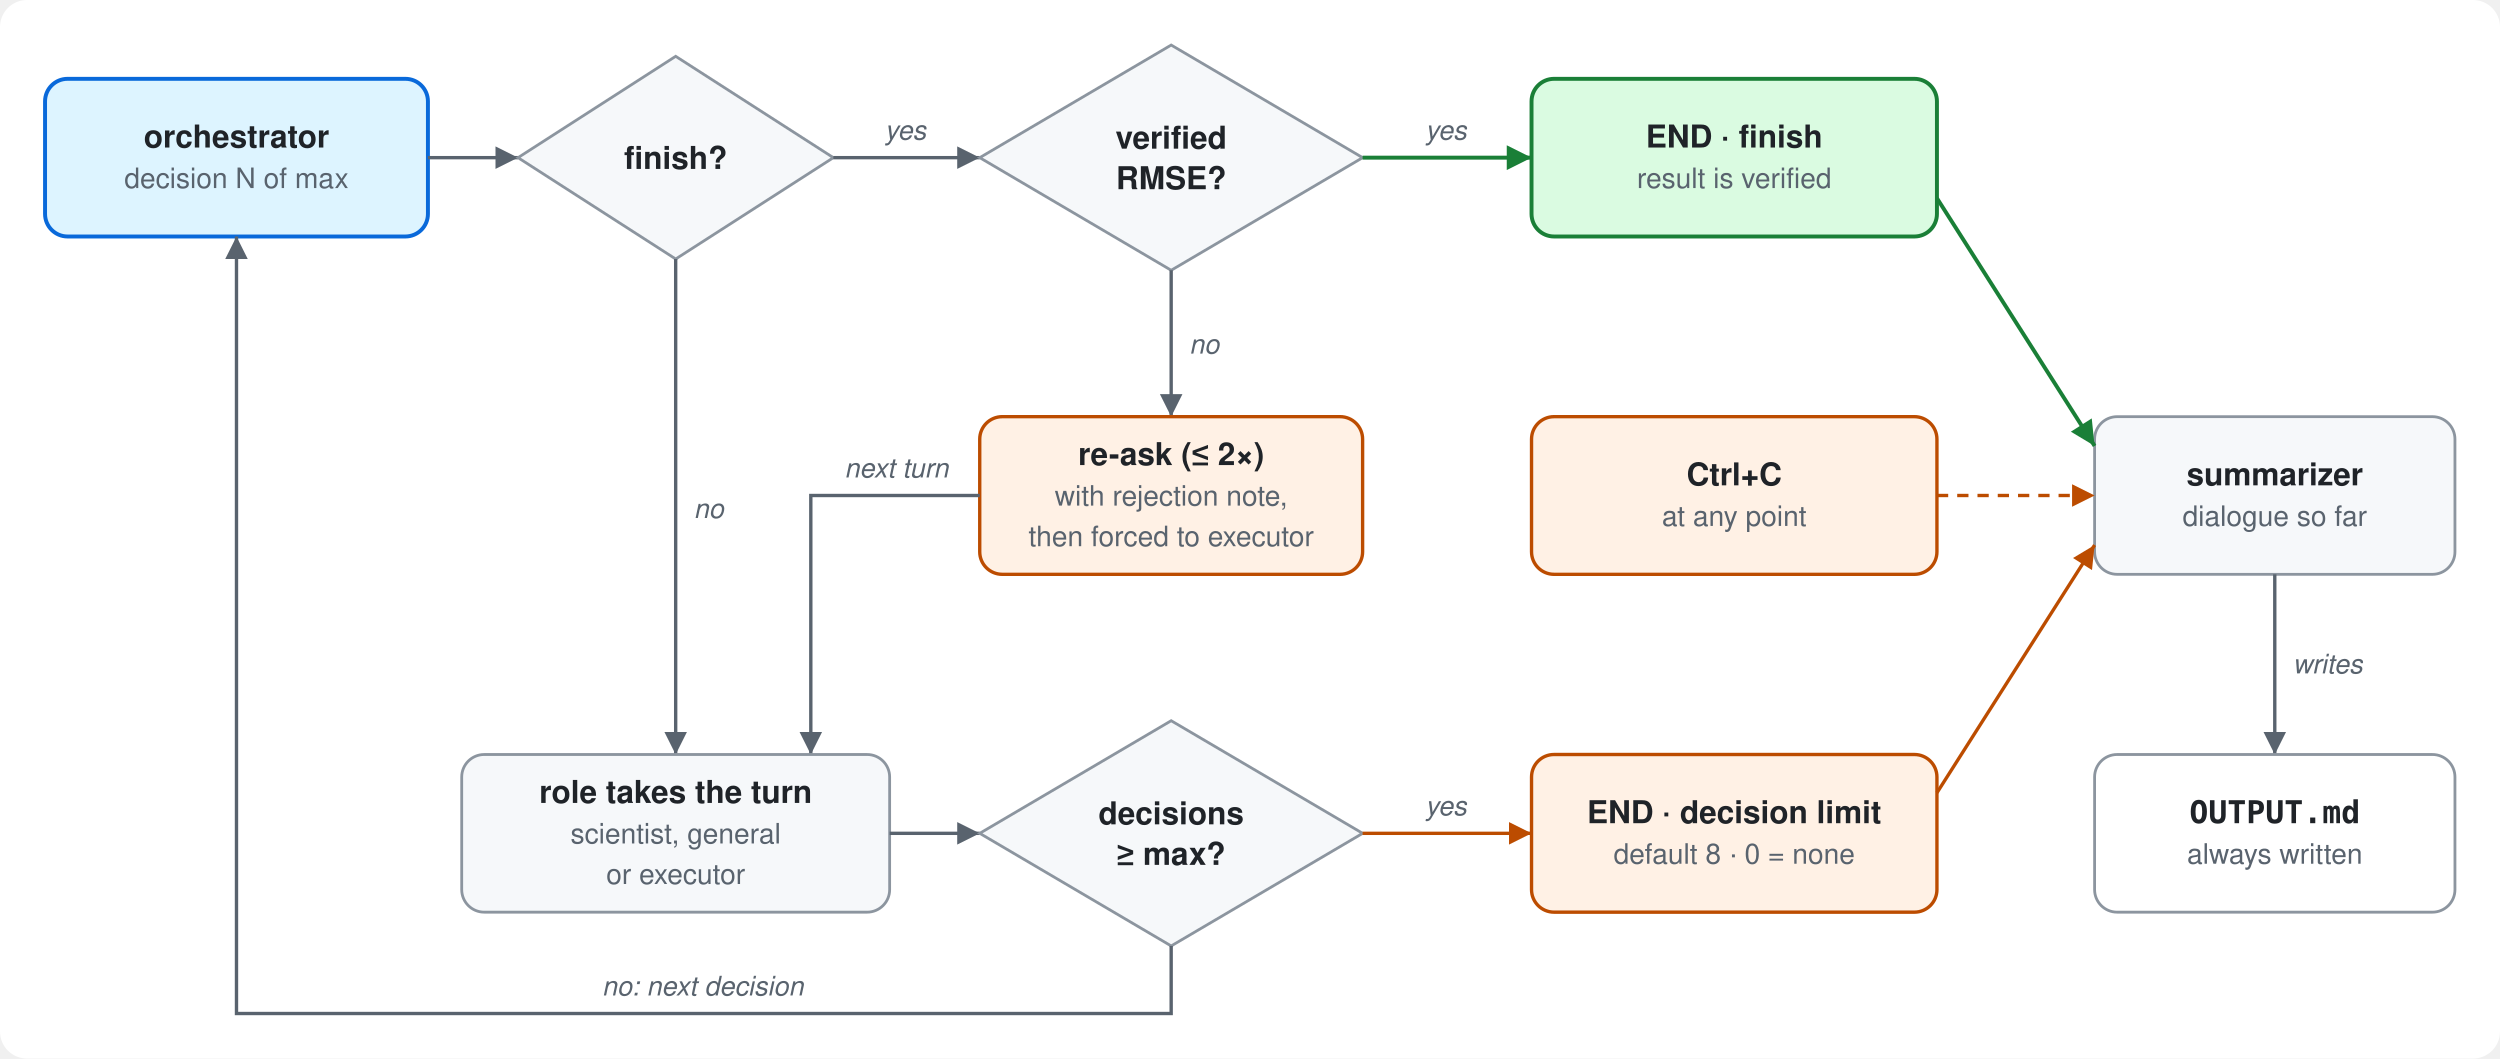
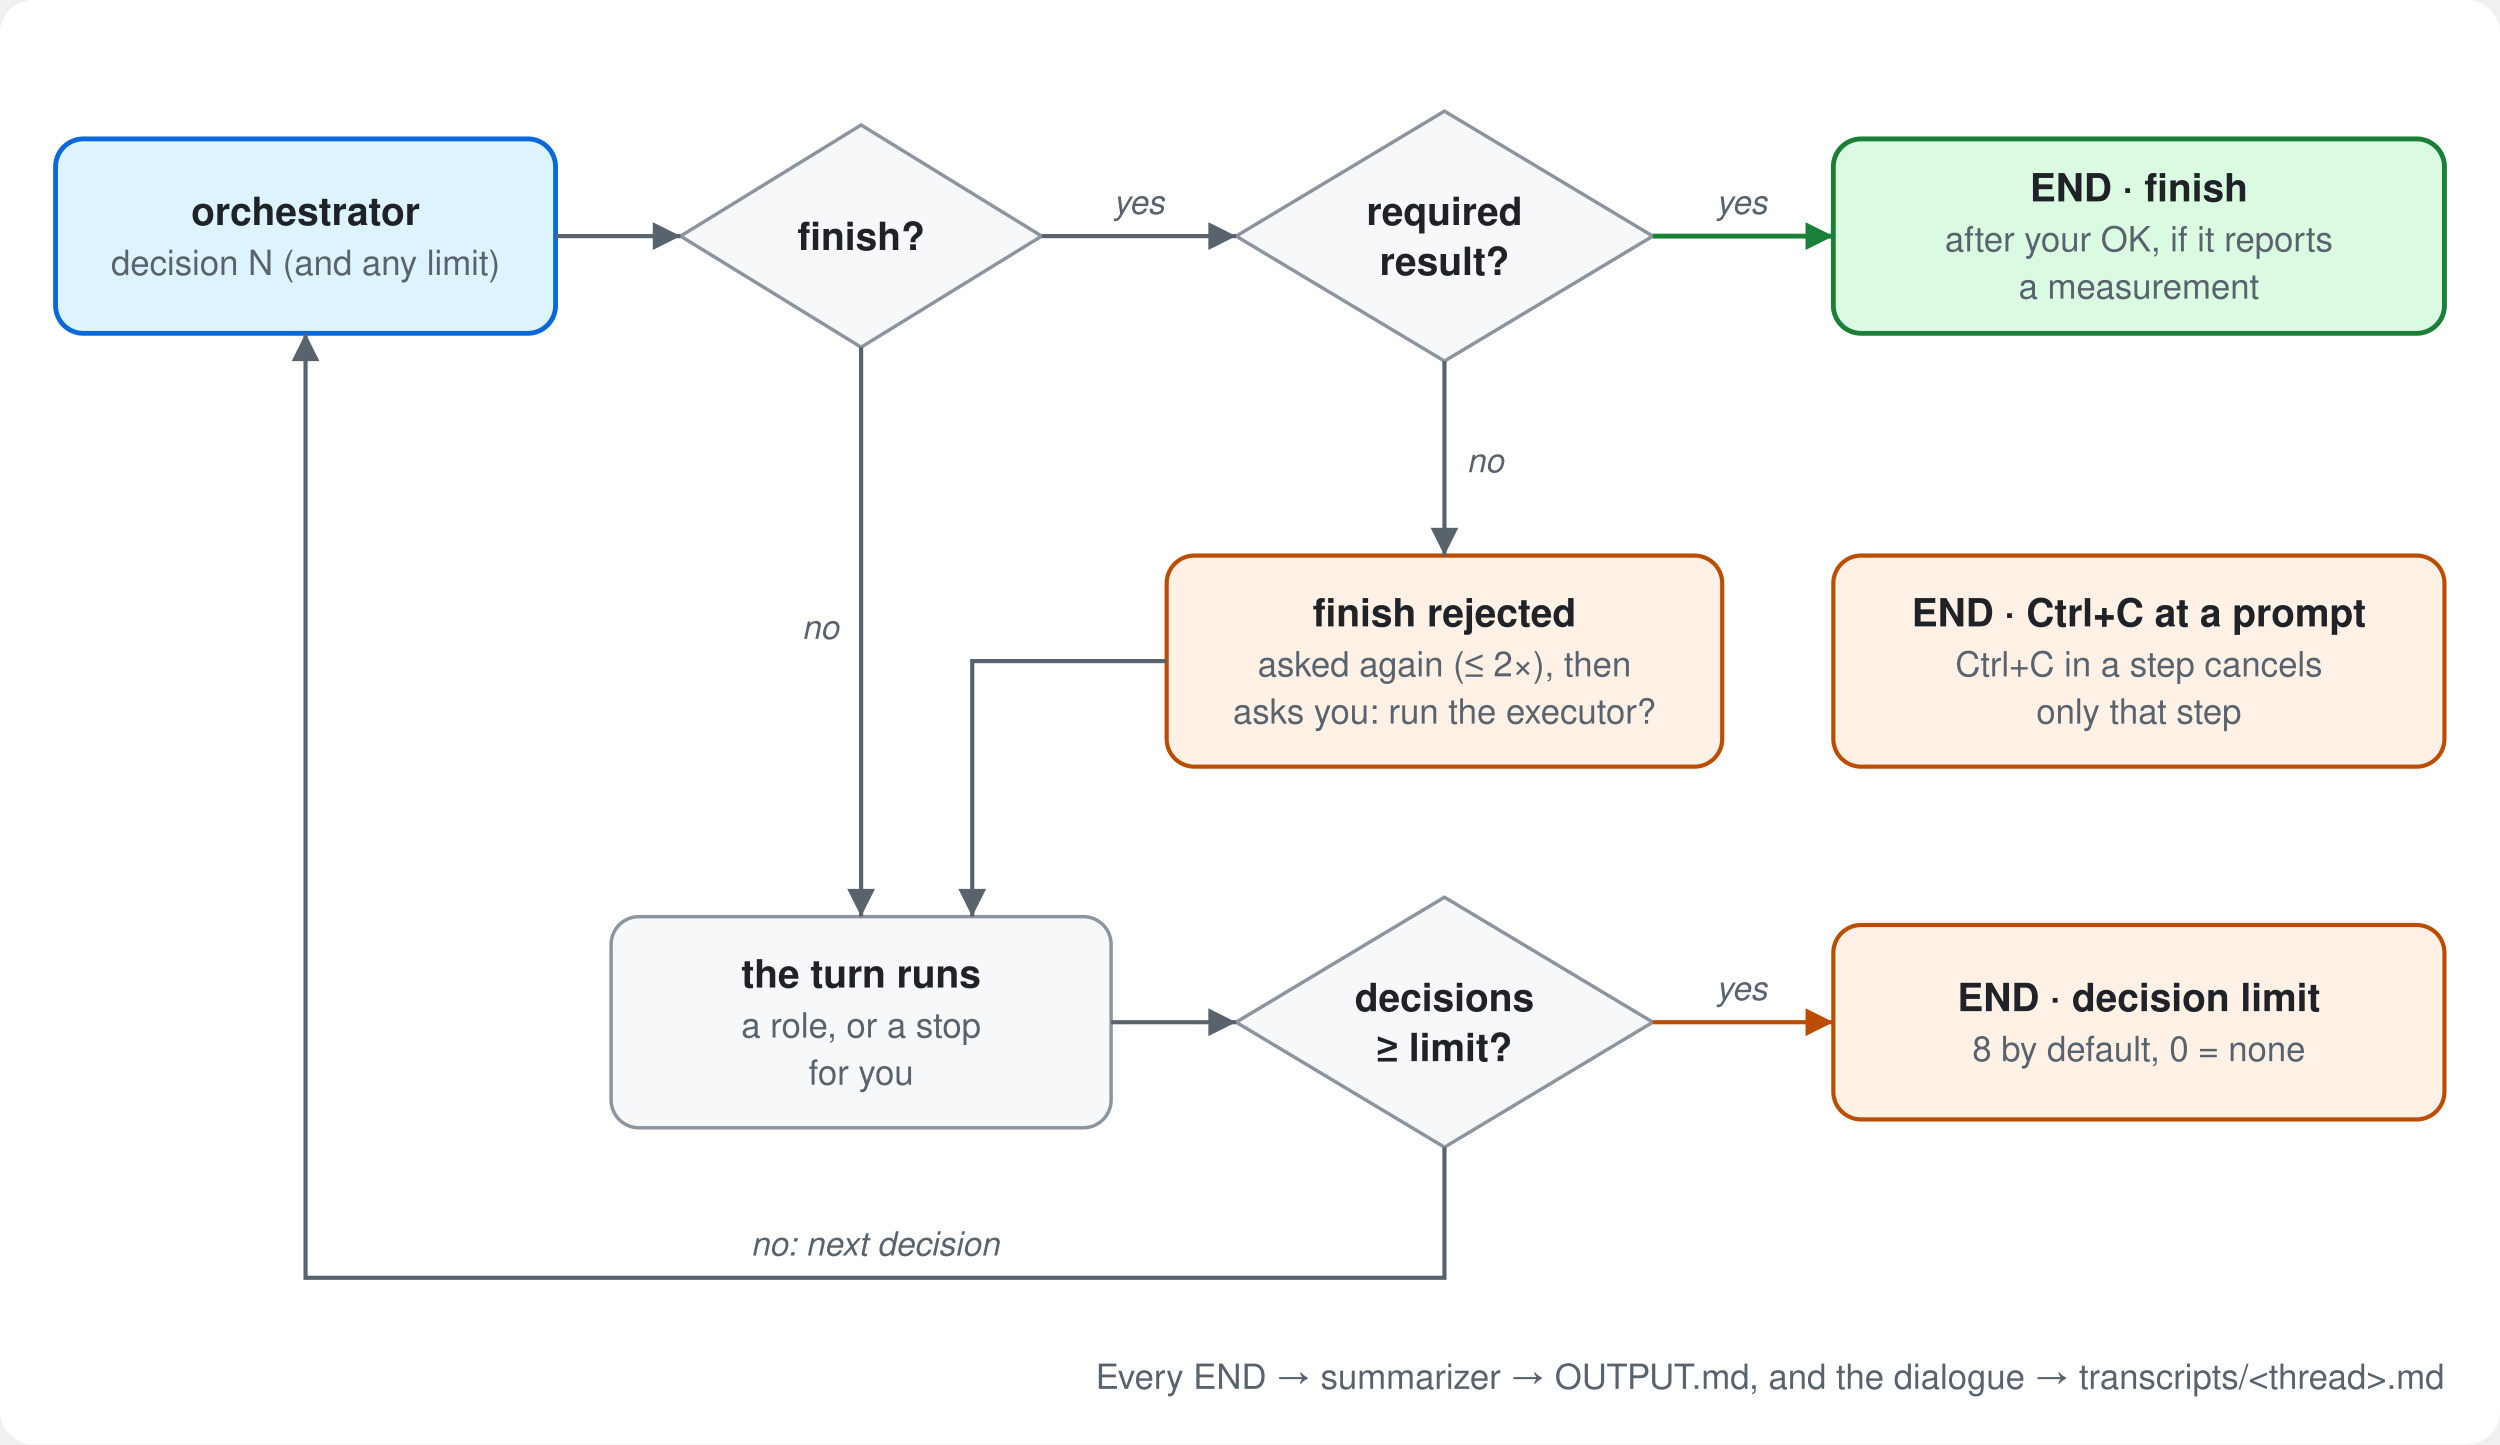
- <svg xmlns="http://www.w3.org/2000/svg" viewBox="0 70 1110 470" width="1110" height="470" role="img" aria-label="How a run ends: a finish decision is accepted only if the latest executor run printed an RMSE, otherwise the orchestrator is re-asked and then overridden to the executor; after each role turn the decision limit is checked; finish, the decision limit and Ctrl+C all lead to the summarizer and OUTPUT.md.">
+ <svg xmlns="http://www.w3.org/2000/svg" viewBox="0 0 900 520" width="900" height="520" role="img" aria-label="How a run ends: a finish is accepted only if the latest executor turn holds the required result; otherwise the orchestrator is asked again, and then you are asked whether to run the executor. After each turn the decision limit is checked. Ctrl+C at a prompt also ends the run. Every end leads to the summarizer.">
  <style>
  .bg { fill: #ffffff; }
  .frame { fill: none; stroke: #8c959f; stroke-width: 1.25; stroke-dasharray: 6 4; }
  .box { fill: #f6f8fa; stroke: #8c959f; stroke-width: 1.25; }
  .hub { fill: #ddf4ff; stroke: #0969da; stroke-width: 1.75; }
  .exe { fill: #fff8c5; stroke: #9a6700; stroke-width: 1.75; }
  .tool { fill: #ffffff; stroke: #9a6700; stroke-width: 1.25; }
  .ok { fill: #dafbe1; stroke: #1a7f37; stroke-width: 1.75; }
  .warn { fill: #fff1e5; stroke: #bc4c00; stroke-width: 1.5; }
  .file { fill: #ffffff; stroke: #8c959f; stroke-width: 1.25; }
  text { font-family: -apple-system, BlinkMacSystemFont, "Segoe UI", Helvetica, Arial, sans-serif; }
  .t { fill: #1f2328; font-size: 14px; font-weight: 600; }
  .s { fill: #59636e; font-size: 12.5px; }
  .lb { fill: #59636e; font-size: 12px; font-style: italic; }
  .hd { fill: #59636e; font-size: 12px; font-weight: 600; letter-spacing: 0.04em; }
  .m { font-family: ui-monospace, SFMono-Regular, Menlo, Consolas, monospace; }
  .ln { fill: none; stroke: #59636e; stroke-width: 1.5; }
  .ln-ok { fill: none; stroke: #1a7f37; stroke-width: 1.75; }
  .ln-warn { fill: none; stroke: #bc4c00; stroke-width: 1.5; }
+   .ln-exe { fill: none; stroke: #9a6700; stroke-width: 1.5; }
  .dash { stroke-dasharray: 5 4; }
-   .ah { fill: #59636e; } .ah-ok { fill: #1a7f37; } .ah-warn { fill: #bc4c00; }
+   .ah { fill: #59636e; } .ah-ok { fill: #1a7f37; } .ah-warn { fill: #bc4c00; } .ah-exe { fill: #9a6700; }
+   .grid { stroke: #d1d9e0; stroke-width: 1; }
+   .axis { stroke: #8c959f; stroke-width: 1; }
+   .s1 { fill: none; stroke: #0969da; stroke-width: 2; stroke-linejoin: round; }
+   .s2 { fill: none; stroke: #bc4c00; stroke-width: 2; stroke-linejoin: round; }
+   .k1 { fill: #0969da; } .k2 { fill: #bc4c00; }
+   .dot-old { fill: #ffffff; stroke: #59636e; stroke-width: 2; }
+   .dot-new { fill: #59636e; stroke: #ffffff; stroke-width: 2; }
+   .led { fill: #fff8c5; stroke: #9a6700; stroke-width: 1.5; }
+   .wire { fill: none; stroke: #1f2328; stroke-width: 2; }
+   .pin { fill: #1f2328; }
  @media (prefers-color-scheme: dark) {
    .bg { fill: #0d1117; }
    .frame { stroke: #656c76; }
    .box { fill: #151b23; stroke: #656c76; }
    .hub { fill: #0c2d6b; stroke: #4493f8; }
    .exe { fill: #3a2d05; stroke: #d29922; }
    .tool { fill: #0d1117; stroke: #d29922; }
    .ok { fill: #04260f; stroke: #3fb950; }
    .warn { fill: #3d1d08; stroke: #f0883e; }
    .file { fill: #0d1117; stroke: #656c76; }
    .t { fill: #e6edf3; }
    .s, .lb, .hd { fill: #9198a1; }
-     .ln { stroke: #9198a1; } .ln-ok { stroke: #3fb950; } .ln-warn { stroke: #f0883e; }
-     .ah { fill: #9198a1; } .ah-ok { fill: #3fb950; } .ah-warn { fill: #f0883e; }
+     .ln { stroke: #9198a1; } .ln-ok { stroke: #3fb950; } .ln-warn { stroke: #f0883e; } .ln-exe { stroke: #d29922; }
+     .ah { fill: #9198a1; } .ah-ok { fill: #3fb950; } .ah-warn { fill: #f0883e; } .ah-exe { fill: #d29922; }
+     .grid { stroke: #262c36; }
+     .axis { stroke: #656c76; }
+     .s1 { stroke: #4493f8; } .s2 { stroke: #db6d28; }
+     .k1 { fill: #4493f8; } .k2 { fill: #db6d28; }
+     .dot-old { fill: #0d1117; stroke: #9198a1; }
+     .dot-new { fill: #9198a1; stroke: #0d1117; }
+     .led { fill: #3a2d05; stroke: #d29922; }
+     .wire { stroke: #e6edf3; }
+     .pin { fill: #e6edf3; }
  }
</style>
  <defs>
-     <marker id="ah" viewBox="0 0 10 10" refX="10" refY="5" markerWidth="10" markerHeight="10" markerUnits="userSpaceOnUse" orient="auto">
+     <marker id="ah" viewBox="0 0 10 10" refX="10" refY="5" markerWidth="10" markerHeight="10" markerUnits="userSpaceOnUse" orient="auto-start-reverse">
      <path class="ah" d="M0,0 L10,5 L0,10 z" />
    </marker>
-     <marker id="ah-ok" viewBox="0 0 10 10" refX="10" refY="5" markerWidth="11" markerHeight="11" markerUnits="userSpaceOnUse" orient="auto">
+     <marker id="ah-ok" viewBox="0 0 10 10" refX="10" refY="5" markerWidth="10" markerHeight="10" markerUnits="userSpaceOnUse" orient="auto-start-reverse">
      <path class="ah-ok" d="M0,0 L10,5 L0,10 z" />
    </marker>
-     <marker id="ah-warn" viewBox="0 0 10 10" refX="10" refY="5" markerWidth="10" markerHeight="10" markerUnits="userSpaceOnUse" orient="auto">
+     <marker id="ah-warn" viewBox="0 0 10 10" refX="10" refY="5" markerWidth="10" markerHeight="10" markerUnits="userSpaceOnUse" orient="auto-start-reverse">
      <path class="ah-warn" d="M0,0 L10,5 L0,10 z" />
    </marker>
+     <marker id="ah-exe" viewBox="0 0 10 10" refX="10" refY="5" markerWidth="10" markerHeight="10" markerUnits="userSpaceOnUse" orient="auto-start-reverse">
+       <path class="ah-exe" d="M0,0 L10,5 L0,10 z" />
+     </marker>
  </defs>
-   <rect class="bg" x="0" y="70" width="1110" height="470" rx="12" />
-   <rect class="hub" x="20" y="105" width="170" height="70" rx="10" />
-   <text class="t" x="105.0" y="135.5" text-anchor="middle">orchestrator</text>
-   <text class="s" x="105.0" y="153.5" text-anchor="middle">decision N of max</text>
-   <path class="ln" d="M190,140 L230,140" marker-end="url(#ah)" />
-   <polygon class="box" points="230,140 300,95 370,140 300,185" />
-   <text class="t" x="300" y="145" text-anchor="middle">finish?</text>
-   <path class="ln" d="M370,140 L435,140" marker-end="url(#ah)" />
-   <text class="lb" x="402" y="132" text-anchor="middle">yes</text>
-   <polygon class="box" points="435,140 520,90 605,140 520,190" />
-   <text class="t" x="520" y="136" text-anchor="middle">verified</text>
-   <text class="t" x="520" y="154" text-anchor="middle">RMSE?</text>
-   <path class="ln-ok" d="M605,140 L680,140" marker-end="url(#ah-ok)" />
-   <text class="lb" x="642" y="132" text-anchor="middle">yes</text>
-   <rect class="ok" x="680" y="105" width="180" height="70" rx="10" />
-   <text class="t" x="770.0" y="135.5" text-anchor="middle">END · finish</text>
-   <text class="s" x="770.0" y="153.5" text-anchor="middle">result is verified</text>
-   <path class="ln" d="M520,190 L520,255" marker-end="url(#ah)" />
-   <text class="lb" x="528" y="227" text-anchor="start">no</text>
-   <rect class="warn" x="435" y="255" width="170" height="70" rx="10" />
-   <text class="t" x="520.0" y="276.5" text-anchor="middle">re-ask (≤ 2×)</text>
-   <text class="s" x="520.0" y="294.5" text-anchor="middle">with rejection note,</text>
-   <text class="s" x="520.0" y="312.5" text-anchor="middle">then forced to executor</text>
-   <path class="ln" d="M435,290 L360,290 L360,405" marker-end="url(#ah)" />
-   <text class="lb" x="398" y="282" text-anchor="middle">next turn</text>
-   <path class="ln" d="M300,185 L300,405" marker-end="url(#ah)" />
-   <text class="lb" x="308" y="300" text-anchor="start">no</text>
-   <rect class="box" x="205" y="405" width="190" height="70" rx="10" />
-   <text class="t" x="300.0" y="426.5" text-anchor="middle">role takes the turn</text>
-   <text class="s" x="300.0" y="444.5" text-anchor="middle">scientist, general</text>
-   <text class="s" x="300.0" y="462.5" text-anchor="middle">or executor</text>
-   <path class="ln" d="M395,440 L435,440" marker-end="url(#ah)" />
-   <polygon class="box" points="435,440 520,390 605,440 520,490" />
-   <text class="t" x="520" y="436" text-anchor="middle">decisions</text>
-   <text class="t" x="520" y="454" text-anchor="middle">≥ max?</text>
-   <path class="ln-warn" d="M605,440 L680,440" marker-end="url(#ah-warn)" />
-   <text class="lb" x="642" y="432" text-anchor="middle">yes</text>
-   <rect class="warn" x="680" y="405" width="180" height="70" rx="10" />
-   <text class="t" x="770.0" y="435.5" text-anchor="middle">END · decision limit</text>
-   <text class="s" x="770.0" y="453.5" text-anchor="middle">default 8 · 0 = none</text>
-   <path class="ln" d="M520,490 L520,520 L105,520 L105,175" marker-end="url(#ah)" />
-   <text class="lb" x="312" y="512" text-anchor="middle">no: next decision</text>
-   <rect class="warn" x="680" y="255" width="180" height="70" rx="10" />
-   <text class="t" x="770.0" y="285.5" text-anchor="middle">Ctrl+C</text>
-   <text class="s" x="770.0" y="303.5" text-anchor="middle">at any point</text>
-   <rect class="box" x="930" y="255" width="160" height="70" rx="10" />
-   <text class="t" x="1010.0" y="285.5" text-anchor="middle">summarizer</text>
-   <text class="s" x="1010.0" y="303.5" text-anchor="middle">dialogue so far</text>
-   <path class="ln-ok" d="M860,158 L930,268" marker-end="url(#ah-ok)" />
-   <path class="ln-warn dash" d="M860,290 L930,290" marker-end="url(#ah-warn)" />
-   <path class="ln-warn" d="M860,422 L930,312" marker-end="url(#ah-warn)" />
-   <path class="ln" d="M1010,325 L1010,405" marker-end="url(#ah)" />
-   <text class="lb" x="1018" y="369" text-anchor="start">writes</text>
-   <rect class="file" x="930" y="405" width="160" height="70" rx="10" />
-   <text class="t m" x="1010.0" y="435.5" text-anchor="middle">OUTPUT.md</text>
-   <text class="s" x="1010.0" y="453.5" text-anchor="middle">always written</text>
+   <rect class="bg" x="0" y="0" width="900" height="520" rx="12" />
+   <rect class="hub" x="20" y="50" width="180" height="70" rx="10" />
+   <text class="t" x="110.0" y="81.0" text-anchor="middle">orchestrator</text>
+   <text class="s" x="110.0" y="99.0" text-anchor="middle">decision N (and any limit)</text>
+   <polygon class="box" points="245.0,85 310,45.0 375.0,85 310,125.0" />
+   <text class="t" x="310" y="90" text-anchor="middle">finish?</text>
+   <polygon class="box" points="445.0,85 520,40.0 595.0,85 520,130.0" />
+   <text class="t" x="520" y="81" text-anchor="middle">required</text>
+   <text class="t" x="520" y="99" text-anchor="middle">result?</text>
+   <rect class="ok" x="660" y="50" width="220" height="70" rx="10" />
+   <text class="t" x="770.0" y="72.5" text-anchor="middle">END · finish</text>
+   <text class="s" x="770.0" y="90.5" text-anchor="middle">after your OK, if it reports</text>
+   <text class="s" x="770.0" y="107.5" text-anchor="middle">a measurement</text>
+   <path class="ln" d="M200,85 L245,85" marker-end="url(#ah)" />
+   <path class="ln" d="M375,85 L445,85" marker-end="url(#ah)" />
+   <text class="lb" x="410" y="77" text-anchor="middle">yes</text>
+   <path class="ln-ok" d="M595,85 L660,85" marker-end="url(#ah-ok)" />
+   <text class="lb" x="627" y="77" text-anchor="middle">yes</text>
+   <rect class="warn" x="420" y="200" width="200" height="76" rx="10" />
+   <text class="t" x="520.0" y="225.5" text-anchor="middle">finish rejected</text>
+   <text class="s" x="520.0" y="243.5" text-anchor="middle">asked again (≤ 2×), then</text>
+   <text class="s" x="520.0" y="260.5" text-anchor="middle">asks you: run the executor?</text>
+   <path class="ln" d="M520,130 L520,200" marker-end="url(#ah)" />
+   <text class="lb" x="528" y="170" text-anchor="start">no</text>
+   <rect class="box" x="220" y="330" width="180" height="76" rx="10" />
+   <text class="t" x="310.0" y="355.5" text-anchor="middle">the turn runs</text>
+   <text class="s" x="310.0" y="373.5" text-anchor="middle">a role, or a stop</text>
+   <text class="s" x="310.0" y="390.5" text-anchor="middle">for you</text>
+   <path class="ln" d="M310,125 L310,330" marker-end="url(#ah)" />
+   <text class="lb" x="302" y="230" text-anchor="end">no</text>
+   <path class="ln" d="M420,238 L350,238 L350,330" marker-end="url(#ah)" />
+   <polygon class="box" points="445.0,368 520,323.0 595.0,368 520,413.0" />
+   <text class="t" x="520" y="364" text-anchor="middle">decisions</text>
+   <text class="t" x="520" y="382" text-anchor="middle">≥ limit?</text>
+   <path class="ln" d="M400,368 L445,368" marker-end="url(#ah)" />
+   <rect class="warn" x="660" y="333" width="220" height="70" rx="10" />
+   <text class="t" x="770.0" y="364.0" text-anchor="middle">END · decision limit</text>
+   <text class="s" x="770.0" y="382.0" text-anchor="middle">8 by default, 0 = none</text>
+   <path class="ln-warn" d="M595,368 L660,368" marker-end="url(#ah-warn)" />
+   <text class="lb" x="627" y="360" text-anchor="middle">yes</text>
+   <path class="ln" d="M520,413 L520,460 L110,460 L110,120" marker-end="url(#ah)" />
+   <text class="lb" x="315" y="452" text-anchor="middle">no: next decision</text>
+   <rect class="warn" x="660" y="200" width="220" height="76" rx="10" />
+   <text class="t" x="770.0" y="225.5" text-anchor="middle">END · Ctrl+C at a prompt</text>
+   <text class="s" x="770.0" y="243.5" text-anchor="middle">Ctrl+C in a step cancels</text>
+   <text class="s" x="770.0" y="260.5" text-anchor="middle">only that step</text>
+   <text class="s" x="880" y="500" text-anchor="end">Every END → summarizer → OUTPUT.md, and the dialogue → transcripts/&lt;thread&gt;.md</text>
</svg>
